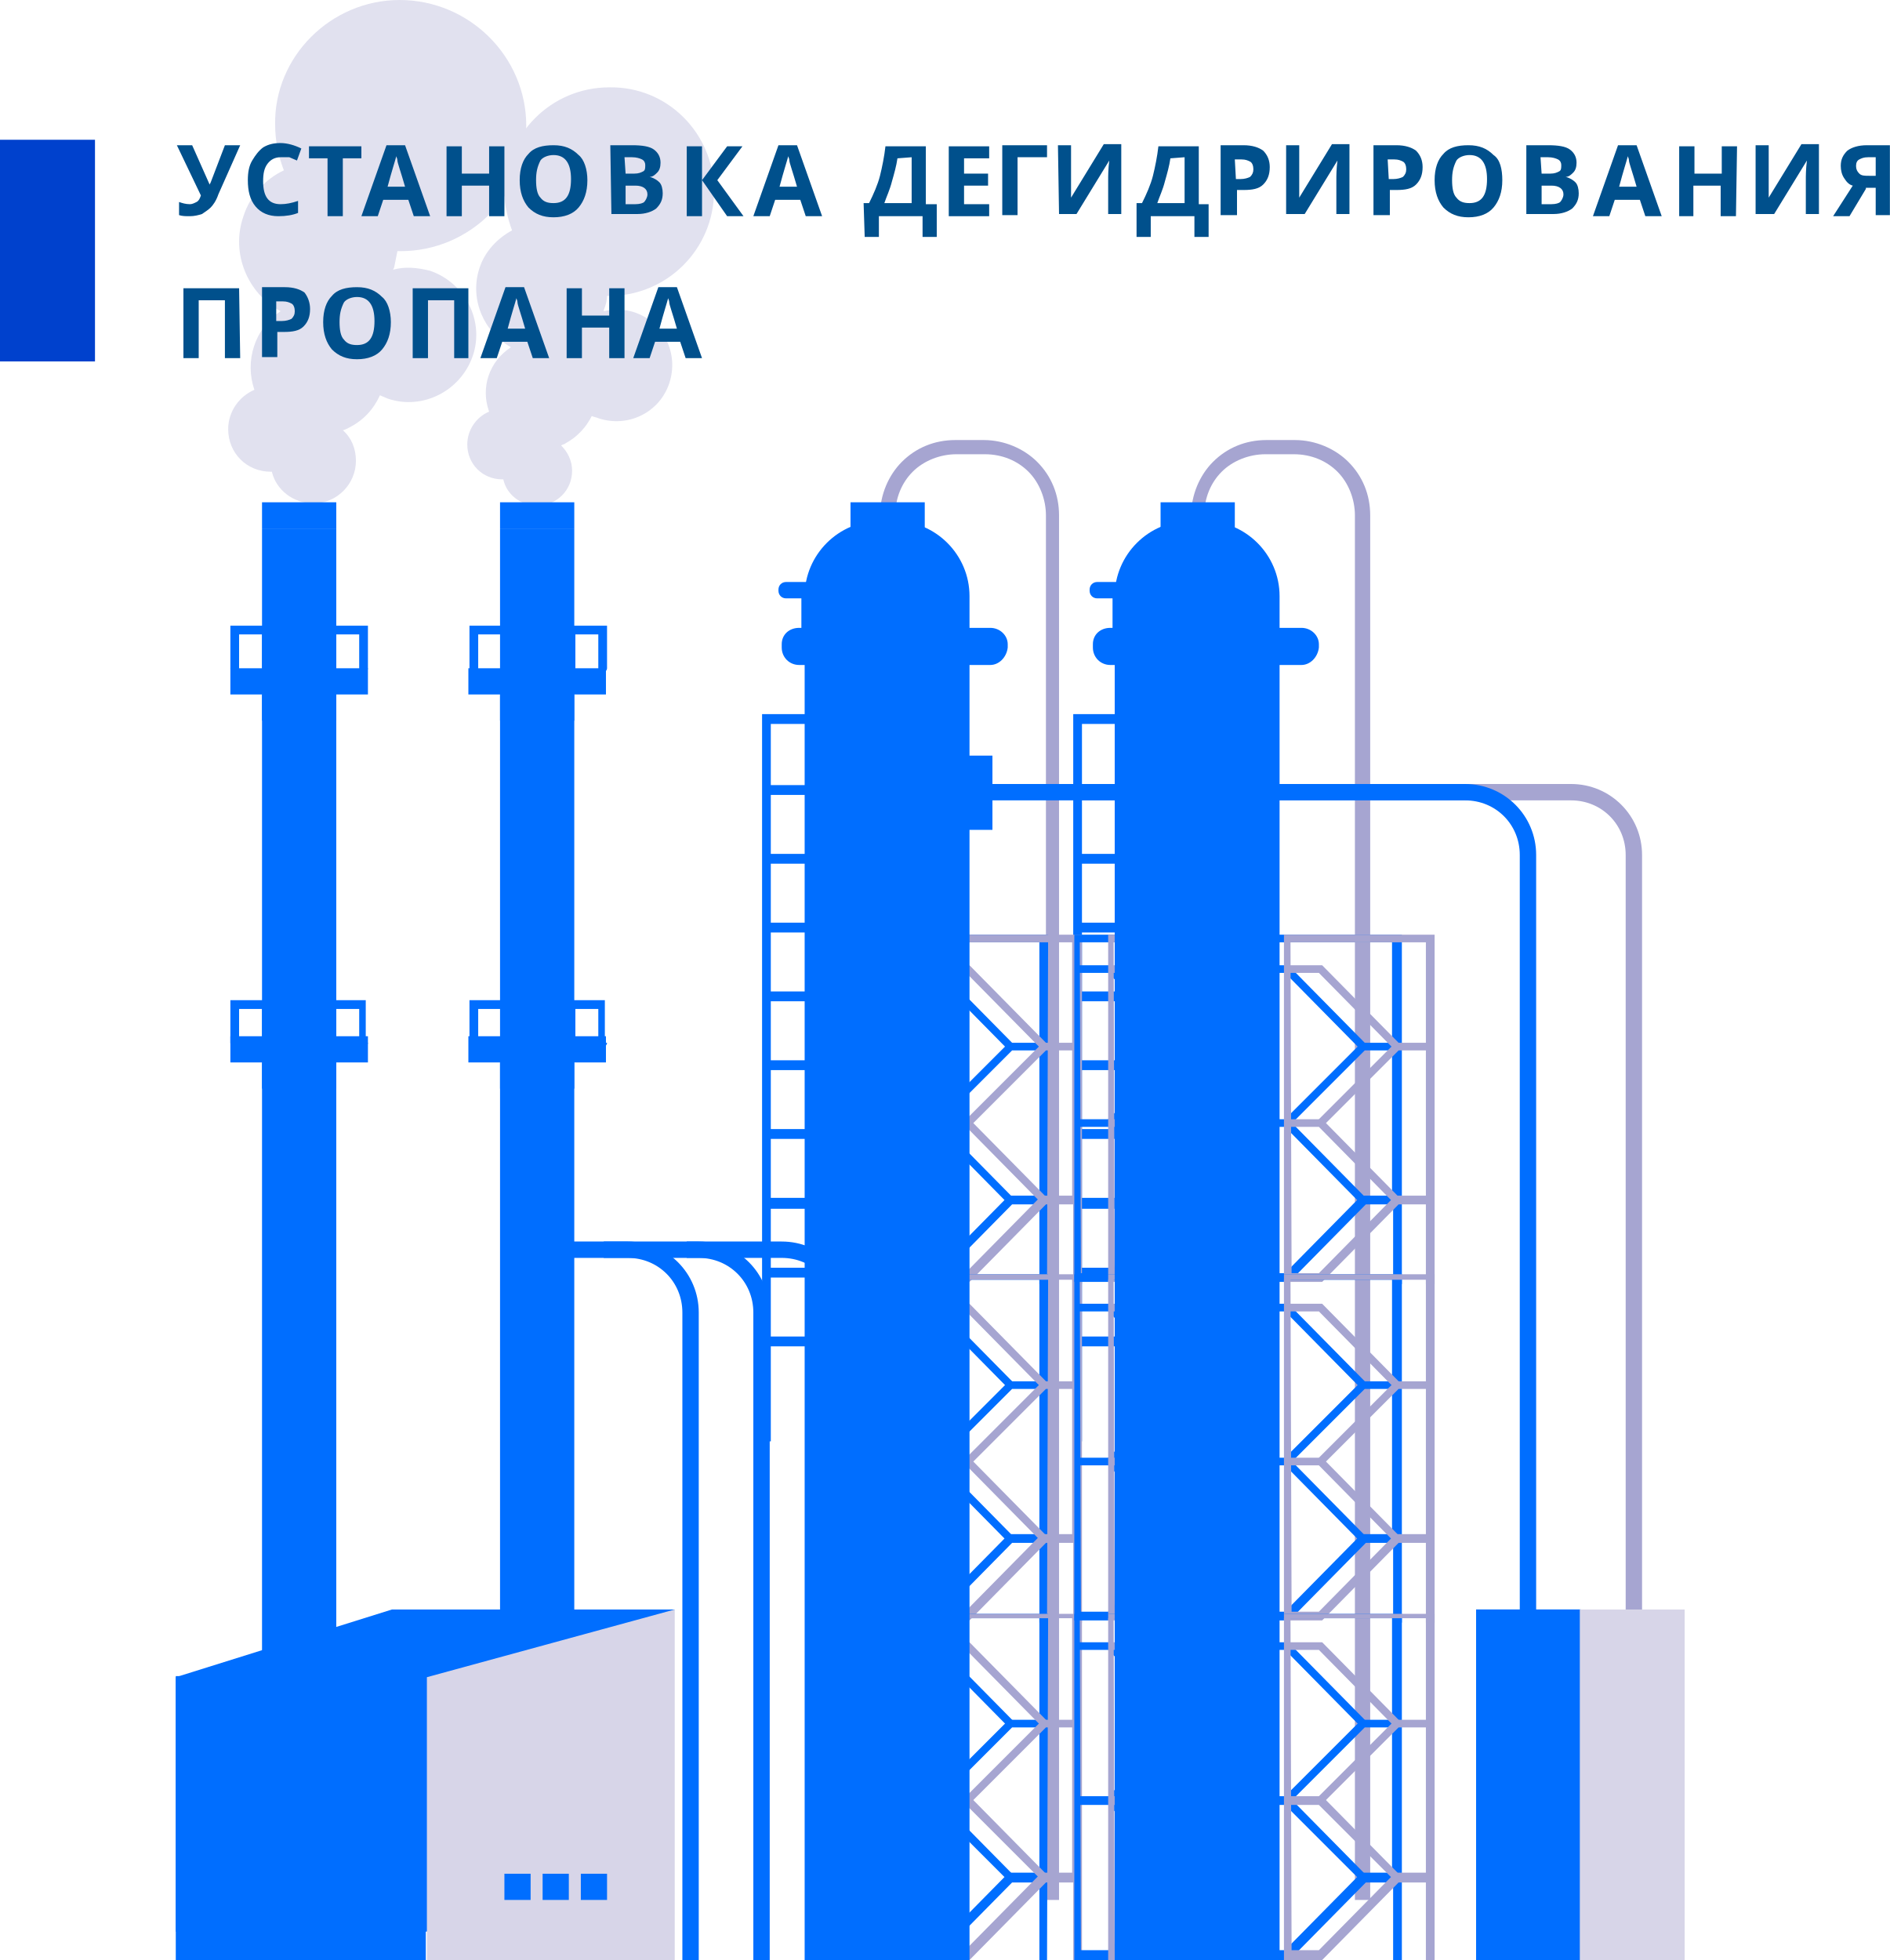
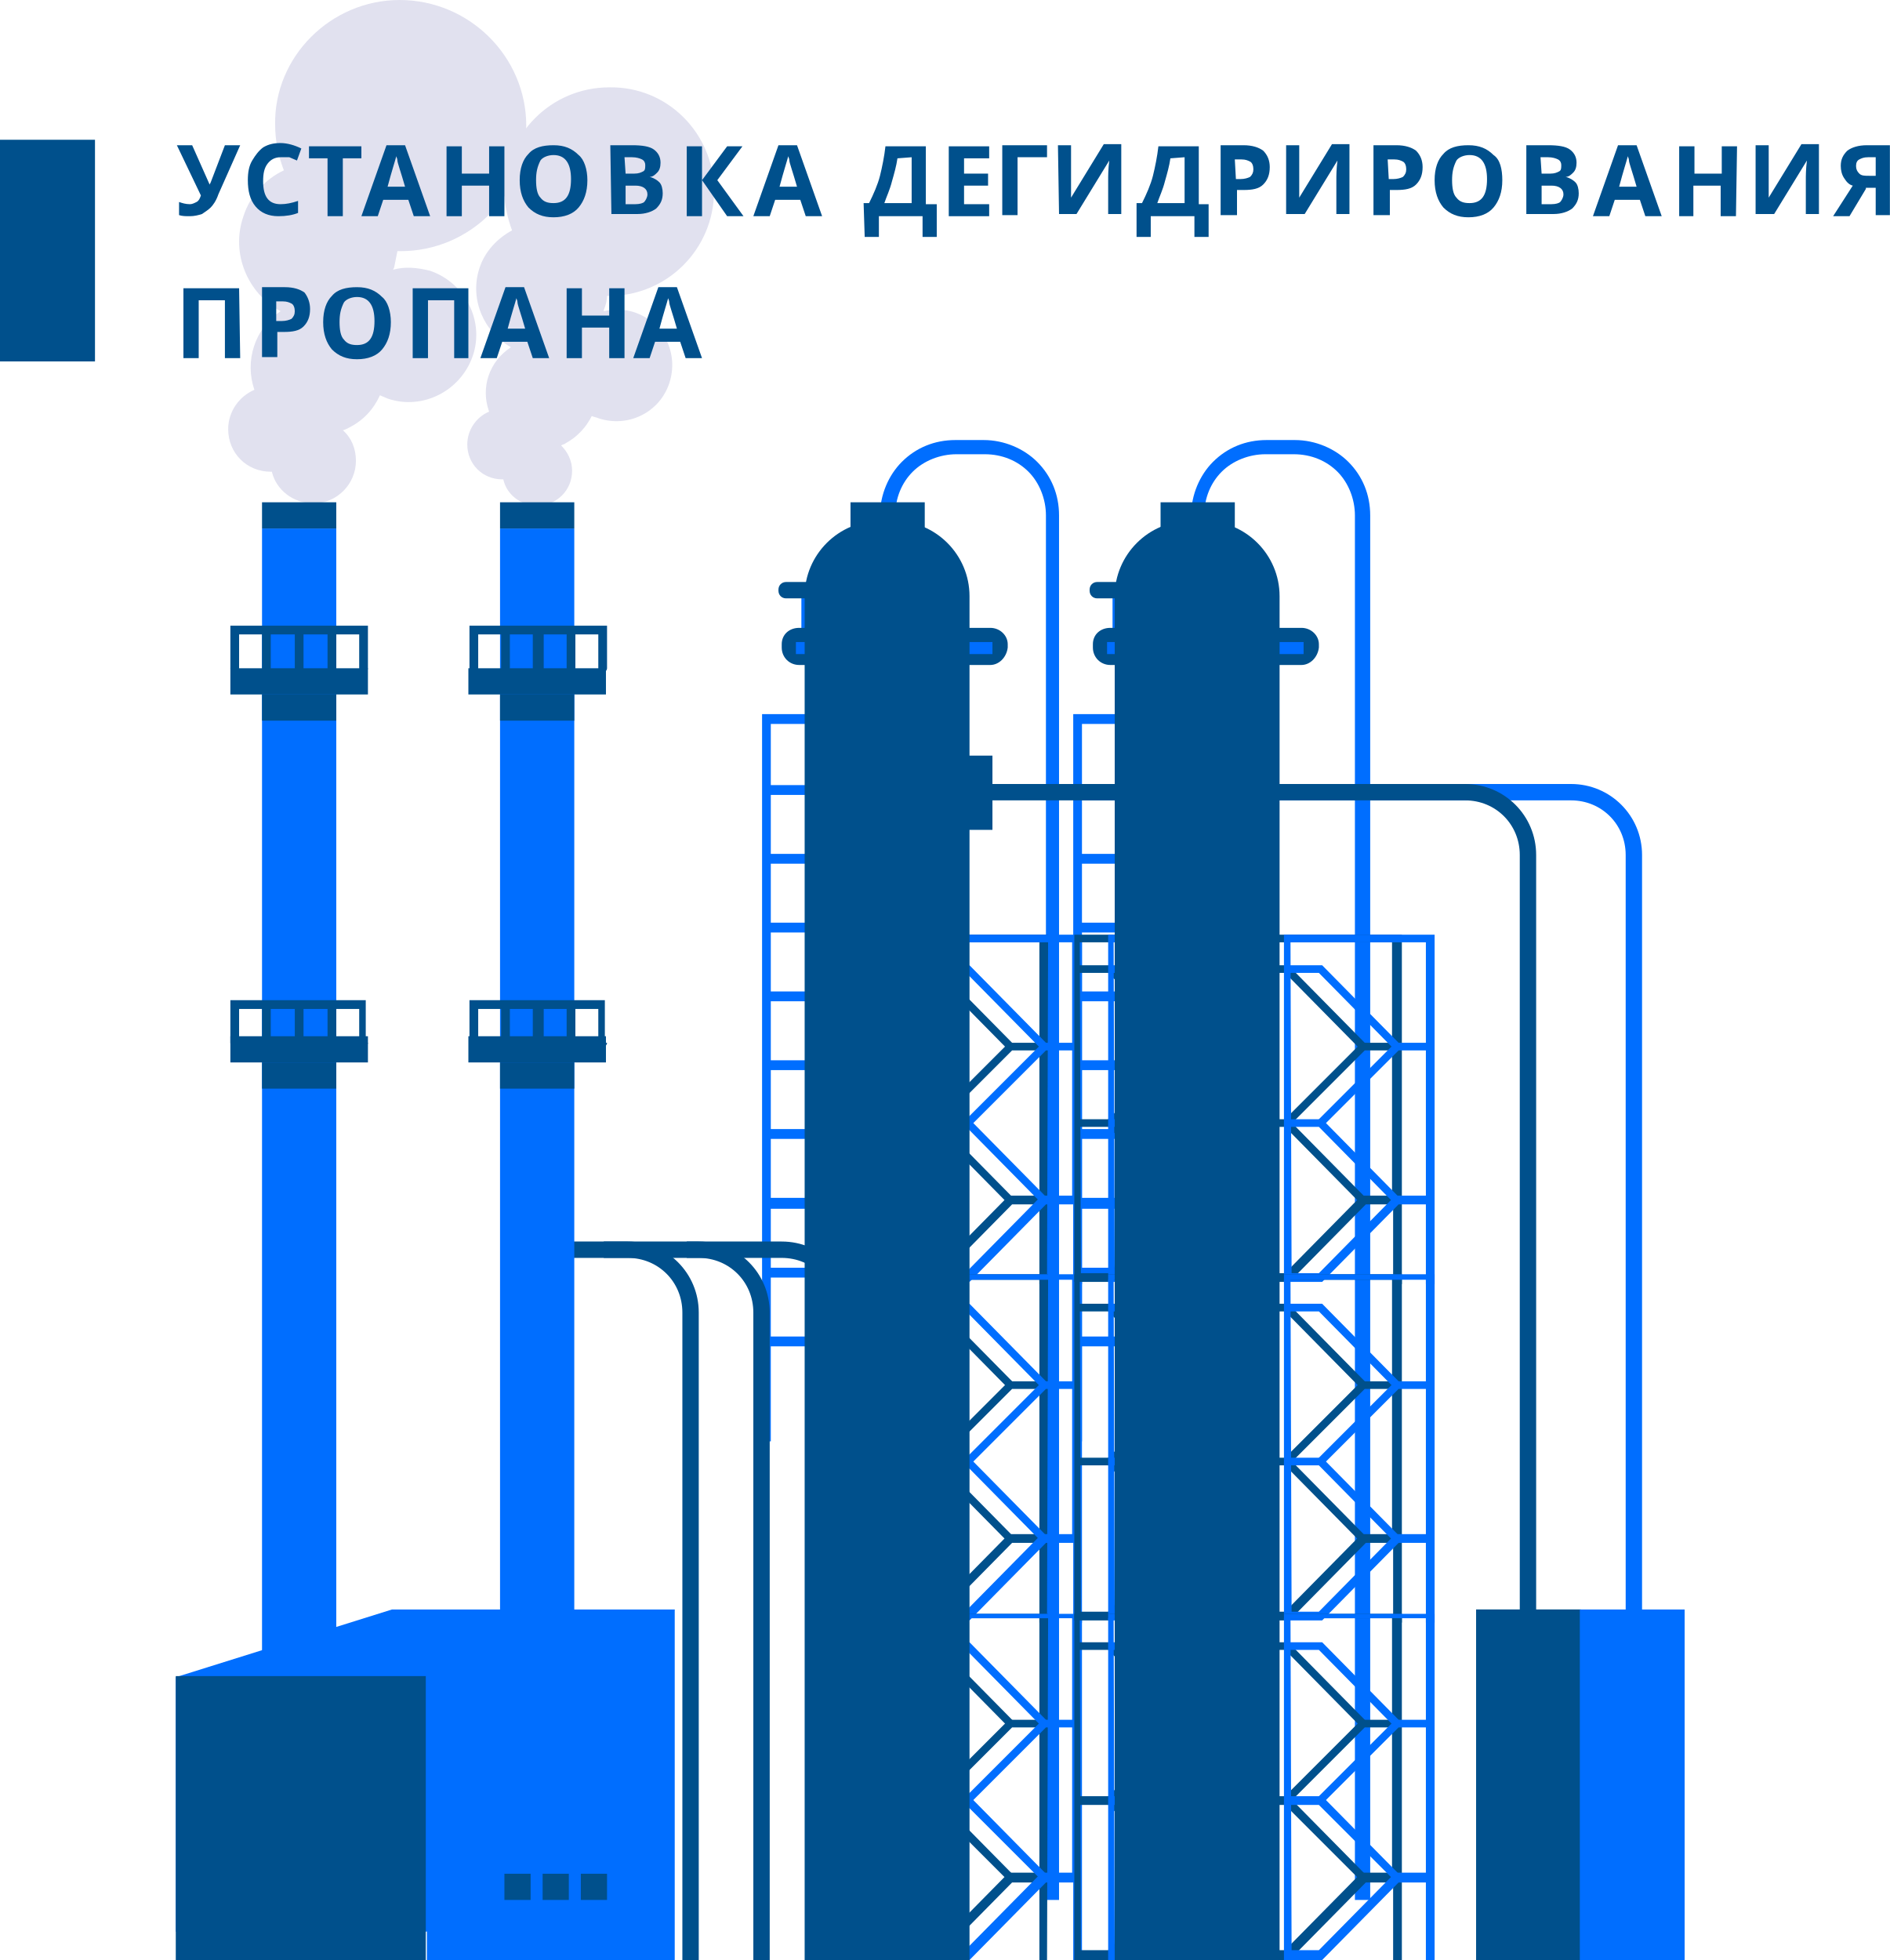
<svg xmlns="http://www.w3.org/2000/svg" version="1.1" id="Layer_1" x="0px" y="0px" viewBox="0 0 173.1 179.5" style="enable-background:new 0 0 173.1 179.5;" xml:space="preserve">
  <style type="text/css">
	.st0{fill-rule:evenodd;clip-rule:evenodd;fill:#E1E1EF;}
- 	.st1{fill:#A6A5D1;}
- 	.st2{fill-rule:evenodd;clip-rule:evenodd;fill:#006EFF;}
+ 	.st1{fill:#006EFF;}
+ 	.st2{fill-rule:evenodd;clip-rule:evenodd;fill:#00508C;}
	.st3{fill-rule:evenodd;clip-rule:evenodd;fill:#006EFF;}
- 	.st4{fill:#006EFF;}
- 	.st5{fill-rule:evenodd;clip-rule:evenodd;fill:#006EFF;}
- 	.st6{fill:#006EFF;}
- 	.st7{fill-rule:evenodd;clip-rule:evenodd;fill:#D7D5E8;}
- 	.st8{fill-rule:evenodd;clip-rule:evenodd;fill:#0041CD;}
+ 	.st4{fill:#00508C;}
+ 	.st5{fill-rule:evenodd;clip-rule:evenodd;fill:#00508C;}
+ 	.st6{fill:#00508C;}
+ 	.st7{fill-rule:evenodd;clip-rule:evenodd;fill:#006EFF;}
+ 	.st8{fill-rule:evenodd;clip-rule:evenodd;fill:#00508C;}
	.st9{fill:#00508C;}
</style>
  <g>
    <path class="st0" d="M65.4,17.5c0,5.3-4.3,9.6-9.6,9.6c-0.1,0-0.1,0-0.2,0c0,0.4-0.1,0.8-0.3,1.3v0.1c0.9-0.2,1.9-0.2,2.8,0.1   c2.7,0.9,4.1,3.8,3.2,6.5c-0.9,2.7-3.8,4.1-6.5,3.2c-0.2-0.1-0.4-0.1-0.6-0.2c-0.5,1-1.3,1.9-2.4,2.5c-0.1,0.1-0.3,0.1-0.4,0.2   c0.6,0.6,1,1.4,1,2.3c0,1.8-1.4,3.2-3.2,3.2c-1.5,0-2.8-1-3.1-2.4H46c-1.8,0-3.2-1.4-3.2-3.2c0-1.3,0.8-2.5,2-3   c-0.8-2.2,0-4.6,2-5.9c-2.5-1.4-3.8-4.4-2.9-7.2c0.5-1.6,1.7-2.8,3-3.5c-0.4-1.1-0.7-2.3-0.7-3.5c0-5.3,4.3-9.6,9.6-9.6   C61.1,7.9,65.4,12.2,65.4,17.5" />
  </g>
  <g>
    <path class="st0" d="M48.2,11.5C48.2,17.9,43,23,36.7,23c-0.1,0-0.2,0-0.3,0c-0.1,0.5-0.2,1-0.3,1.5L36,24.7   c1.1-0.3,2.2-0.2,3.4,0.1c3.2,1.1,5,4.6,3.9,7.8s-4.6,5-7.8,3.9c-0.2-0.1-0.5-0.2-0.7-0.3c-0.6,1.3-1.5,2.3-2.9,3   c-0.2,0.1-0.4,0.2-0.5,0.2c0.8,0.7,1.2,1.7,1.2,2.8c0,2.1-1.7,3.9-3.9,3.9c-1.8,0-3.4-1.2-3.8-2.9h-0.1c-2.2,0-3.9-1.7-3.9-3.9   c0-1.6,1-3,2.4-3.6c-0.9-2.6,0-5.6,2.4-7.2c-3-1.6-4.6-5.3-3.4-8.7c0.6-1.9,2-3.4,3.7-4.2c-0.5-1.3-0.8-2.7-0.8-4.2   C25.1,5.2,30.3,0,36.6,0C43,0,48.2,5.2,48.2,11.5" />
  </g>
  <g>
    <path class="st1" d="M109.1,63V47.2c0-1.9,0.8-3.7,2-4.9l0,0l0,0c1.3-1.3,3-2,4.9-2h2.6c1.9,0,3.7,0.8,4.9,2l0,0c1.3,1.3,2,3,2,4.9   V174h-1.4V47.2c0-1.5-0.6-3-1.6-4l0,0c-1-1-2.4-1.6-4-1.6h-2.6c-1.5,0-3,0.6-4,1.6l0,0c-1,1-1.6,2.4-1.6,4V63H109.1z" />
  </g>
  <g>
    <path class="st1" d="M80.6,63V47.2c0-1.9,0.8-3.7,2-4.9l0,0l0,0c1.3-1.3,3-2,4.9-2h2.6c1.9,0,3.7,0.8,4.9,2l0,0c1.3,1.3,2,3,2,4.9   V174h-1.2V47.2c0-1.5-0.6-3-1.6-4l0,0c-1-1-2.4-1.6-4-1.6h-2.6c-1.5,0-3,0.6-4,1.6l0,0c-1,1-1.6,2.4-1.6,4V63H80.6z" />
  </g>
  <g>
    <rect x="77.9" y="46" class="st2" width="6.8" height="2.4" />
  </g>
  <g>
    <rect x="106.3" y="46" class="st2" width="6.8" height="2.4" />
  </g>
  <g>
    <path class="st3" d="M76.6,132v-8.7h-6v8.7h-0.8v-8.7v-0.9V117v-0.9v-5.4v-0.9v-5.4v-0.9V98v-0.9v-5.4v-0.9v-5.4v-0.9v-5.4v-0.9   v-5.4v-0.9v-5.6v-0.9h0.8h6h0.8v0.9v5.6v0.9v5.4v0.9v5.4v0.9v5.4v0.9v5.4V98v5.4v0.9v5.4v0.9v5.4v0.9v5.4v0.9v8.7L76.6,132   L76.6,132z M76.6,66.3h-6v5.6h6V66.3z M76.6,72.8h-6v5.4h6V72.8z M76.6,79.1h-6v5.4h6V79.1z M76.6,85.4h-6v5.4h6V85.4z M76.6,91.7   h-6v5.4h6V91.7z M76.6,98h-6v5.4h6V98z M76.6,104.3h-6v5.4h6V104.3z M76.6,110.7h-6v5.4h6V110.7z M76.6,117h-6v5.4h6V117z" />
  </g>
  <g>
    <path class="st3" d="M83.2,58.5h-8.8c-0.5,0-1-0.4-1-1v-3.4h9.8V58.5z" />
  </g>
  <g>
    <path class="st2" d="M84.7,54.8H72c-0.4,0-0.7-0.3-0.7-0.7V54c0-0.4,0.3-0.7,0.7-0.7h12.7c0.4,0,0.7,0.3,0.7,0.7v0.1   C85.3,54.5,85,54.8,84.7,54.8" />
  </g>
  <g>
    <path class="st2" d="M90.7,60.9H73.2c-0.9,0-1.6-0.7-1.6-1.6V59c0-0.9,0.7-1.5,1.6-1.5h17.5c0.9,0,1.6,0.7,1.6,1.5v0.3   C92.2,60.2,91.5,60.9,90.7,60.9" />
  </g>
  <g>
    <rect x="72.9" y="58.8" class="st3" width="18" height="1.1" />
  </g>
  <g>
    <path class="st3" d="M86.1,57.5h-1.5v-5.8c0-0.4,0.3-0.7,0.7-0.7h0.1c0.4,0,0.7,0.3,0.7,0.7C86.1,51.7,86.1,57.5,86.1,57.5z" />
  </g>
  <g>
    <path class="st3" d="M105.1,132v-8.7h-6v8.7h-0.8v-8.7v-0.9V117v-0.9v-5.4v-0.9v-5.4v-0.9V98v-0.9v-5.4v-0.9v-5.4v-0.9v-5.4v-0.9   v-5.4v-0.9v-5.6v-0.9h0.8h6h0.8v0.9v5.6v0.9v5.4v0.9v5.4v0.9v5.4v0.9v5.4V98v5.4v0.9v5.4v0.9v5.4v0.9v5.4v0.9v8.7L105.1,132   L105.1,132z M105.1,66.3h-6v5.6h6V66.3z M105.1,72.8h-6v5.4h6V72.8z M105.1,79.1h-6v5.4h6V79.1z M105.1,85.4h-6v5.4h6V85.4z    M105.1,91.7h-6v5.4h6V91.7z M105.1,98h-6v5.4h6V98z M105.1,104.3h-6v5.4h6V104.3z M105.1,110.7h-6v5.4h6V110.7z M105.1,117h-6v5.4   h6V117z" />
  </g>
  <g>
    <path class="st3" d="M111.7,58.5h-8.8c-0.5,0-1-0.4-1-1v-3.4h9.8V58.5z" />
  </g>
  <g>
    <path class="st2" d="M113.2,54.8h-12.7c-0.4,0-0.7-0.3-0.7-0.7V54c0-0.4,0.3-0.7,0.7-0.7h12.7c0.4,0,0.7,0.3,0.7,0.7v0.1   C113.8,54.5,113.5,54.8,113.2,54.8" />
  </g>
  <g>
    <path class="st2" d="M119.2,60.9h-17.5c-0.9,0-1.6-0.7-1.6-1.6V59c0-0.9,0.7-1.5,1.6-1.5h17.5c0.9,0,1.6,0.7,1.6,1.5v0.3   C120.7,60.2,120,60.9,119.2,60.9" />
  </g>
  <g>
    <rect x="101.4" y="58.8" class="st3" width="18" height="1.1" />
  </g>
  <g>
    <path class="st3" d="M114.6,57.5h-1.5v-5.8c0-0.4,0.3-0.7,0.7-0.7h0.1c0.4,0,0.7,0.3,0.7,0.7C114.6,51.7,114.6,57.5,114.6,57.5z" />
  </g>
  <g>
    <path class="st4" d="M64,179.7h-1.5v-59.5c0-2.8-2.2-5-5-5h-8.7v-1.5h8.7c3.6,0,6.5,2.9,6.5,6.5V179.7z" />
  </g>
  <g>
    <path class="st1" d="M150.4,159.6h-1.5V78.3c0-2.8-2.2-5-5-5H99.1v-1.5h44.8c3.6,0,6.5,2.9,6.5,6.5V159.6z" />
  </g>
  <g>
    <path class="st4" d="M140.7,159.6h-1.5V78.3c0-2.8-2.2-5-5-5H89.4v-1.5h44.8c3.6,0,6.5,2.9,6.5,6.5V159.6z" />
  </g>
  <g>
    <path class="st4" d="M70.5,179.7H69v-59.5c0-2.8-2.2-5-5-5h-8.7v-1.5H64c3.6,0,6.5,2.9,6.5,6.5V179.7z" />
  </g>
  <g>
    <path class="st4" d="M78.1,179.7h-1.5v-59.5c0-2.8-2.2-5-5-5h-8.7v-1.5h8.7c3.6,0,6.5,2.9,6.5,6.5V179.7z" />
  </g>
  <g>
    <polygon class="st4" points="92.3,110.2 85.4,103.2 82.5,103.2 82.5,102.5 85.7,102.5 92.8,109.7  " />
  </g>
  <g>
    <polygon class="st4" points="85.8,103.1 85.3,102.6 92.4,95.5 95.6,95.5 95.6,96.2 92.7,96.2  " />
  </g>
  <g>
    <polygon class="st4" points="92.3,96.1 85.4,89.1 82.5,89.1 82.5,88.4 85.7,88.4 92.8,95.6  " />
  </g>
  <g>
    <path class="st4" d="M95.9,117.6h-0.7v-7.3h-2.5l-7,7.1h-3.5V85.6H96L95.9,117.6L95.9,117.6z M82.9,116.6h2.5l7-7.1h2.8V86.3H82.9   V116.6z" />
  </g>
  <g>
    <polygon class="st1" points="95.4,110.2 88.5,103.2 85.6,103.2 85.6,102.5 88.8,102.5 95.9,109.7  " />
  </g>
  <g>
    <polygon class="st1" points="88.9,103.1 88.4,102.6 95.5,95.5 98.7,95.5 98.7,96.2 95.8,96.2  " />
  </g>
  <g>
    <polygon class="st1" points="95.4,96.1 88.5,89.1 85.6,89.1 85.6,88.4 88.8,88.4 95.9,95.6  " />
  </g>
  <g>
    <path class="st1" d="M99,117.6h-0.7v-7.3h-2.5l-7,7.1h-3.5V85.6h13.8v32H99z M85.9,116.6h2.5l7-7.1h2.8V86.3H85.9V116.6z" />
  </g>
  <g>
    <polygon class="st4" points="92.3,141.2 85.4,134.2 82.5,134.2 82.5,133.5 85.7,133.5 92.8,140.7  " />
  </g>
  <g>
    <polygon class="st4" points="85.8,134.1 85.3,133.6 92.4,126.5 95.6,126.5 95.6,127.2 92.7,127.2  " />
  </g>
  <g>
    <polygon class="st4" points="92.3,127.1 85.4,120.1 82.5,120.1 82.5,119.4 85.7,119.4 92.8,126.6  " />
  </g>
  <g>
    <path class="st4" d="M95.9,148.6h-0.7v-7.3h-2.5l-7,7.1h-3.5v-31.7H96L95.9,148.6L95.9,148.6z M82.9,147.6h2.5l7-7.1h2.8v-23.3   H82.9V147.6z" />
  </g>
  <g>
    <polygon class="st1" points="95.4,141.2 88.5,134.2 85.6,134.2 85.6,133.5 88.8,133.5 95.9,140.7  " />
  </g>
  <g>
    <polygon class="st1" points="88.9,134.1 88.4,133.6 95.5,126.5 98.7,126.5 98.7,127.2 95.8,127.2  " />
  </g>
  <g>
    <polygon class="st1" points="95.4,127.1 88.5,120.1 85.6,120.1 85.6,119.4 88.8,119.4 95.9,126.6  " />
  </g>
  <g>
    <path class="st1" d="M99,148.6h-0.7v-7.3h-2.5l-7,7.1h-3.5v-31.7h13.8v31.9H99z M85.9,147.6h2.5l7-7.1h2.8v-23.3H85.9V147.6z" />
  </g>
  <g>
    <polygon class="st4" points="92.3,172.2 85.4,165.3 82.5,165.3 82.5,164.5 85.7,164.5 92.8,171.7  " />
  </g>
  <g>
    <polygon class="st4" points="85.8,165.1 85.3,164.6 92.4,157.5 95.6,157.5 95.6,158.2 92.7,158.2  " />
  </g>
  <g>
    <polygon class="st4" points="92.3,158.1 85.4,151.1 82.5,151.1 82.5,150.4 85.7,150.4 92.8,157.6  " />
  </g>
  <g>
    <path class="st4" d="M95.9,179.7h-0.7v-7.3h-2.5l-7,7.1h-3.5v-31.7H96L95.9,179.7L95.9,179.7z M82.9,178.6h2.5l7-7.1h2.8v-23.3   H82.9V178.6z" />
  </g>
  <g>
    <polygon class="st1" points="95.4,172.2 88.5,165.3 85.6,165.3 85.6,164.5 88.8,164.5 95.9,171.7  " />
  </g>
  <g>
    <polygon class="st1" points="88.9,165.1 88.4,164.6 95.5,157.5 98.7,157.5 98.7,158.2 95.8,158.2  " />
  </g>
  <g>
    <polygon class="st1" points="95.4,158.1 88.5,151.1 85.6,151.1 85.6,150.4 88.8,150.4 95.9,157.6  " />
  </g>
  <g>
    <path class="st1" d="M99,179.7h-0.7v-7.3h-2.5l-7,7.1h-3.5v-31.7h13.8v31.9H99z M85.9,178.6h2.5l7-7.1h2.8v-23.3H85.9V178.6z" />
  </g>
  <g>
    <polygon class="st4" points="108.5,110.2 101.5,103.2 98.7,103.2 98.7,102.5 101.8,102.5 109,109.7  " />
  </g>
  <g>
    <polygon class="st4" points="101.9,103.1 101.4,102.6 108.6,95.5 111.7,95.5 111.7,96.2 108.9,96.2  " />
  </g>
  <g>
    <polygon class="st4" points="108.5,96.1 101.5,89.1 98.7,89.1 98.7,88.4 101.8,88.4 109,95.6  " />
  </g>
  <g>
    <path class="st4" d="M112.1,117.6h-0.7v-7.3h-2.5l-7,7.1h-3.5V85.6h13.8v32H112.1z M99,116.6h2.5l7-7.1h2.8V86.3H98.9L99,116.6   L99,116.6z" />
  </g>
  <g>
    <polygon class="st1" points="111.6,110.2 104.6,103.2 101.8,103.2 101.8,102.5 104.9,102.5 112.1,109.7  " />
  </g>
  <g>
    <polygon class="st1" points="105,103.1 104.5,102.6 111.7,95.5 114.8,95.5 114.8,96.2 112,96.2  " />
  </g>
  <g>
    <polygon class="st1" points="111.6,96.1 104.6,89.1 101.8,89.1 101.8,88.4 104.9,88.4 112.1,95.6  " />
  </g>
  <g>
    <path class="st1" d="M115.2,117.6h-0.7v-7.3H112l-7,7.1h-3.5V85.6h13.8v32H115.2z M102.1,116.6h2.5l7-7.1h2.8V86.3H102L102.1,116.6   L102.1,116.6z" />
  </g>
  <g>
    <polygon class="st4" points="108.5,141.2 101.5,134.2 98.7,134.2 98.7,133.5 101.8,133.5 109,140.7  " />
  </g>
  <g>
    <polygon class="st4" points="101.9,134.1 101.4,133.6 108.6,126.5 111.7,126.5 111.7,127.2 108.9,127.2  " />
  </g>
  <g>
    <polygon class="st4" points="108.5,127.1 101.5,120.1 98.7,120.1 98.7,119.4 101.8,119.4 109,126.6  " />
  </g>
  <g>
    <path class="st4" d="M112.1,148.6h-0.7v-7.3h-2.5l-7,7.1h-3.5v-31.7h13.8v31.9H112.1z M99,147.6h2.5l7-7.1h2.8v-23.3H98.9L99,147.6   L99,147.6z" />
  </g>
  <g>
    <polygon class="st1" points="111.6,141.2 104.6,134.2 101.8,134.2 101.8,133.5 104.9,133.5 112.1,140.7  " />
  </g>
  <g>
    <polygon class="st1" points="105,134.1 104.5,133.6 111.7,126.5 114.8,126.5 114.8,127.2 112,127.2  " />
  </g>
  <g>
    <polygon class="st1" points="111.6,127.1 104.6,120.1 101.8,120.1 101.8,119.4 104.9,119.4 112.1,126.6  " />
  </g>
  <g>
    <path class="st1" d="M115.2,148.6h-0.7v-7.3H112l-7,7.1h-3.5v-31.7h13.8v31.9H115.2z M102.1,147.6h2.5l7-7.1h2.8v-23.3H102   L102.1,147.6L102.1,147.6z" />
  </g>
  <g>
    <polygon class="st4" points="108.5,172.2 101.5,165.3 98.7,165.3 98.7,164.5 101.8,164.5 109,171.7  " />
  </g>
  <g>
    <polygon class="st4" points="101.9,165.1 101.4,164.6 108.6,157.5 111.7,157.5 111.7,158.2 108.9,158.2  " />
  </g>
  <g>
    <polygon class="st4" points="108.5,158.1 101.5,151.1 98.7,151.1 98.7,150.4 101.8,150.4 109,157.6  " />
  </g>
  <g>
    <path class="st4" d="M112.1,179.7h-0.7v-7.3h-2.5l-7,7.1h-3.5v-31.7h13.8v31.9H112.1z M99,178.6h2.5l7-7.1h2.8v-23.3H98.9L99,178.6   L99,178.6z" />
  </g>
  <g>
    <polygon class="st1" points="111.6,172.2 104.6,165.3 101.8,165.3 101.8,164.5 104.9,164.5 112.1,171.7  " />
  </g>
  <g>
    <polygon class="st1" points="105,165.1 104.5,164.6 111.7,157.5 114.8,157.5 114.8,158.2 112,158.2  " />
  </g>
  <g>
    <polygon class="st1" points="111.6,158.1 104.6,151.1 101.8,151.1 101.8,150.4 104.9,150.4 112.1,157.6  " />
  </g>
  <g>
    <path class="st1" d="M115.2,179.7h-0.7v-7.3H112l-7,7.1h-3.5v-31.7h13.8v31.9H115.2z M102.1,178.6h2.5l7-7.1h2.8v-23.3H102   L102.1,178.6L102.1,178.6z" />
  </g>
  <g>
    <polygon class="st4" points="124.6,110.2 117.7,103.2 114.8,103.2 114.8,102.5 118,102.5 125.1,109.7  " />
  </g>
  <g>
    <polygon class="st4" points="118.1,103.1 117.6,102.6 124.7,95.5 127.9,95.5 127.9,96.2 125,96.2  " />
  </g>
  <g>
    <polygon class="st4" points="124.6,96.1 117.7,89.1 114.8,89.1 114.8,88.4 118,88.4 125.1,95.6  " />
  </g>
  <g>
    <path class="st4" d="M128.3,117.6h-0.7v-7.3h-2.5l-7,7.1h-3.5V85.6h13.8v32H128.3z M115.2,116.6h2.5l7-7.1h2.8V86.3h-12.4   L115.2,116.6C115.1,116.6,115.2,116.6,115.2,116.6z" />
  </g>
  <g>
    <polygon class="st1" points="127.7,110.2 120.8,103.2 117.9,103.2 117.9,102.5 121.1,102.5 128.2,109.7  " />
  </g>
  <g>
    <polygon class="st1" points="121.2,103.1 120.7,102.6 127.8,95.5 131,95.5 131,96.2 128.1,96.2  " />
  </g>
  <g>
    <polygon class="st1" points="127.7,96.1 120.8,89.1 117.9,89.1 117.9,88.4 121.1,88.4 128.2,95.6  " />
  </g>
  <g>
    <path class="st1" d="M131.3,117.6h-0.7v-7.3h-2.5l-7,7.1h-3.5V85.6h13.8v32H131.3z M118.3,116.6h2.5l7-7.1h2.8V86.3h-12.4   L118.3,116.6L118.3,116.6z" />
  </g>
  <g>
    <polygon class="st4" points="124.6,141.2 117.7,134.2 114.8,134.2 114.8,133.5 118,133.5 125.1,140.7  " />
  </g>
  <g>
    <polygon class="st4" points="118.1,134.1 117.6,133.6 124.7,126.5 127.9,126.5 127.9,127.2 125,127.2  " />
  </g>
  <g>
    <polygon class="st4" points="124.6,127.1 117.7,120.1 114.8,120.1 114.8,119.4 118,119.4 125.1,126.6  " />
  </g>
  <g>
    <path class="st4" d="M128.3,148.6h-0.7v-7.3h-2.5l-7,7.1h-3.5v-31.7h13.8v31.9H128.3z M115.2,147.6h2.5l7-7.1h2.8v-23.3h-12.4   L115.2,147.6L115.2,147.6L115.2,147.6z" />
  </g>
  <g>
    <polygon class="st1" points="127.7,141.2 120.8,134.2 117.9,134.2 117.9,133.5 121.1,133.5 128.2,140.7  " />
  </g>
  <g>
    <polygon class="st1" points="121.2,134.1 120.7,133.6 127.8,126.5 131,126.5 131,127.2 128.1,127.2  " />
  </g>
  <g>
    <polygon class="st1" points="127.7,127.1 120.8,120.1 117.9,120.1 117.9,119.4 121.1,119.4 128.2,126.6  " />
  </g>
  <g>
    <path class="st1" d="M131.3,148.6h-0.7v-7.3h-2.5l-7,7.1h-3.5v-31.7h13.8v31.9H131.3z M118.3,147.6h2.5l7-7.1h2.8v-23.3h-12.4   L118.3,147.6L118.3,147.6z" />
  </g>
  <g>
    <polygon class="st4" points="124.6,172.2 117.7,165.3 114.8,165.3 114.8,164.5 118,164.5 125.1,171.7  " />
  </g>
  <g>
    <polygon class="st4" points="118.1,165.1 117.6,164.6 124.7,157.5 127.9,157.5 127.9,158.2 125,158.2  " />
  </g>
  <g>
    <polygon class="st4" points="124.6,158.1 117.7,151.1 114.8,151.1 114.8,150.4 118,150.4 125.1,157.6  " />
  </g>
  <g>
    <path class="st4" d="M128.3,179.7h-0.7v-7.3h-2.5l-7,7.1h-3.5v-31.7h13.8v31.9H128.3z M115.2,178.6h2.5l7-7.1h2.8v-23.3h-12.4   L115.2,178.6L115.2,178.6L115.2,178.6z" />
  </g>
  <g>
    <polygon class="st1" points="127.7,172.2 120.8,165.3 117.9,165.3 117.9,164.5 121.1,164.5 128.2,171.7  " />
  </g>
  <g>
    <polygon class="st1" points="121.2,165.1 120.7,164.6 127.8,157.5 131,157.5 131,158.2 128.1,158.2  " />
  </g>
  <g>
    <polygon class="st1" points="127.7,158.1 120.8,151.1 117.9,151.1 117.9,150.4 121.1,150.4 128.2,157.6  " />
  </g>
  <g>
    <path class="st1" d="M131.3,179.7h-0.7v-7.3h-2.5l-7,7.1h-3.5v-31.7h13.8v31.9H131.3z M118.3,178.6h2.5l7-7.1h2.8v-23.3h-12.4   L118.3,178.6L118.3,178.6z" />
  </g>
  <g>
    <rect x="24" y="48.4" class="st3" width="6.8" height="118.2" />
  </g>
  <g>
    <rect x="24" y="97.3" class="st5" width="6.8" height="2.4" />
  </g>
  <g>
    <rect x="24" y="63.6" class="st5" width="6.8" height="2.4" />
  </g>
  <g>
    <rect x="24" y="46" class="st5" width="6.8" height="2.4" />
  </g>
  <g>
    <rect x="21.1" y="61.2" class="st2" width="12.6" height="2.4" />
  </g>
  <g>
    <rect x="45.8" y="48.4" class="st3" width="6.8" height="118.2" />
  </g>
  <g>
    <rect x="45.8" y="97.3" class="st5" width="6.8" height="2.4" />
  </g>
  <g>
    <rect x="45.8" y="63.6" class="st5" width="6.8" height="2.4" />
  </g>
  <g>
    <rect x="45.8" y="46" class="st5" width="6.8" height="2.4" />
  </g>
  <g>
    <path class="st6" d="M55.6,95.5c0,0.2-0.2,0.4-0.4,0.4s-0.4-0.2-0.4-0.4v-3.1h-2.1v3.1c0,0.2-0.2,0.4-0.4,0.4s-0.4-0.2-0.4-0.4   v-3.1h-2.1v3.1c0,0.2-0.2,0.4-0.4,0.4s-0.6-0.2-0.6-0.4v-3.1h-2.1v3.1c0,0.2-0.2,0.4-0.4,0.4s-0.4-0.2-0.4-0.4v-3.1h-2.1v3.1   c0,0.2-0.2,0.4-0.4,0.4S43,95.7,43,95.5V92v-0.4h0.4h2.9l0,0l0,0h2.9l0,0l0,0h2.9l0,0l0,0H55h0.4V92v3.5H55.6z" />
  </g>
  <g>
    <path class="st6" d="M33.7,95.5c0,0.2-0.2,0.4-0.4,0.4s-0.4-0.2-0.4-0.4v-3.1h-2.1v3.1c0,0.2-0.2,0.4-0.4,0.4S30,95.7,30,95.5v-3.1   h-2.2v3.1c0,0.2-0.2,0.4-0.4,0.4S27,95.7,27,95.5v-3.1h-2.2v3.1c0,0.2-0.2,0.4-0.4,0.4c-0.2,0-0.4-0.2-0.4-0.4v-3.1h-2.1v3.1   c0,0.2-0.2,0.4-0.4,0.4s-0.4-0.2-0.4-0.4V92v-0.4h0.4h2.9l0,0l0,0h2.9l0,0l0,0h2.9l0,0l0,0h2.9h0.4V92v3.5H33.7z" />
  </g>
  <g>
    <path class="st6" d="M30.3,57.3L30.3,57.3L30.3,57.3h3h0.4v0.4v3.5c0,0.2-0.2,0.4-0.4,0.4s-0.4-0.2-0.4-0.4v-3.1h-2.1v3.1   c0,0.2-0.2,0.4-0.4,0.4S30,61.4,30,61.2v-3.1h-2.2v3.1c0,0.2-0.2,0.4-0.4,0.4S27,61.4,27,61.2v-3.1h-2.2v3.1c0,0.2-0.2,0.4-0.4,0.4   c-0.2,0-0.4-0.2-0.4-0.4v-3.1h-2.1v3.1c0,0.2-0.2,0.4-0.4,0.4s-0.4-0.2-0.4-0.4v-3.5v-0.4h0.4h2.9l0,0l0,0h2.9l0,0l0,0H30.3z" />
  </g>
  <g>
    <path class="st6" d="M52.2,57.3L52.2,57.3L52.2,57.3h3h0.4v0.4v3.5c0,0.2-0.2,0.4-0.4,0.4s-0.4-0.2-0.4-0.4v-3.1h-2.1v3.1   c0,0.2-0.2,0.4-0.4,0.4s-0.4-0.2-0.4-0.4v-3.1h-2.1v3.1c0,0.2-0.2,0.4-0.4,0.4s-0.6-0.2-0.6-0.4v-3.1h-2.1v3.1   c0,0.2-0.2,0.4-0.4,0.4s-0.4-0.2-0.4-0.4v-3.1h-2.1v3.1c0,0.2-0.2,0.4-0.4,0.4S43,61.4,43,61.2v-3.5v-0.4h0.4h2.9l0,0l0,0h2.9l0,0   l0,0H52.2z" />
  </g>
  <g>
    <rect x="42.9" y="94.9" class="st2" width="12.6" height="2.4" />
  </g>
  <g>
    <rect x="42.9" y="61.2" class="st2" width="12.6" height="2.4" />
  </g>
  <g>
    <rect x="88.5" y="69.2" class="st5" width="2.4" height="6.8" />
  </g>
  <g>
    <rect x="135.2" y="147.4" class="st2" width="9.6" height="32.2" />
  </g>
  <g>
    <rect x="135.2" y="147.4" class="st2" width="9.6" height="32.2" />
  </g>
  <g>
    <polygon class="st7" points="144.7,179.7 154.3,179.7 154.3,147.4 149.6,147.4 144.7,147.4  " />
  </g>
  <g>
    <polygon class="st3" points="39.1,176.9 16.1,176.9 16.1,153.6 35.9,147.4 61.8,147.4  " />
  </g>
  <g>
    <rect x="16.1" y="153.5" class="st2" width="22.9" height="26.1" />
  </g>
  <g>
    <polygon class="st7" points="61.8,147.4 39.1,153.6 39.1,179.7 61.8,179.7  " />
  </g>
  <g>
    <rect x="46.2" y="171.6" class="st2" width="2.4" height="2.4" />
  </g>
  <g>
    <rect x="49.7" y="171.6" class="st2" width="2.4" height="2.4" />
  </g>
  <g>
    <rect x="53.2" y="171.6" class="st2" width="2.4" height="2.4" />
  </g>
  <g>
    <rect x="21.1" y="94.9" class="st2" width="12.6" height="2.4" />
  </g>
  <g>
    <rect y="12.8" class="st8" width="8.7" height="20.3" />
  </g>
  <g>
    <path class="st9" d="M22,13.3l-2,4.5c-0.2,0.6-0.5,1-0.7,1.2s-0.5,0.4-0.8,0.6c-0.3,0.1-0.7,0.2-1.1,0.2s-0.7,0-1-0.1v-1.2   c0.3,0.1,0.6,0.2,1,0.2c0.2,0,0.4-0.1,0.6-0.2s0.3-0.3,0.4-0.6l-2.2-4.6h1.4l1.6,3.6l0,0l0.1-0.2l1.3-3.4   C20.6,13.3,22,13.3,22,13.3z" />
    <path class="st9" d="M25.7,14.4c-0.5,0-0.9,0.2-1.2,0.6c-0.3,0.4-0.4,0.9-0.4,1.6c0,1.4,0.5,2.1,1.6,2.1c0.5,0,1-0.1,1.6-0.3v1.1   c-0.5,0.2-1.1,0.3-1.8,0.3c-0.9,0-1.6-0.3-2.1-0.9s-0.7-1.4-0.7-2.4c0-0.7,0.1-1.3,0.4-1.8s0.6-0.9,1-1.2c0.5-0.3,1-0.4,1.6-0.4   s1.3,0.2,1.9,0.5l-0.4,1.1c-0.2-0.1-0.5-0.2-0.7-0.3C26.1,14.4,25.9,14.4,25.7,14.4z" />
    <path class="st9" d="M31.4,19.8H30v-5.3h-1.7v-1.1h4.8v1.1h-1.7C31.4,14.5,31.4,19.8,31.4,19.8z" />
    <path class="st9" d="M37.9,19.8l-0.5-1.5h-2.3l-0.5,1.5h-1.5l2.3-6.5h1.7l2.3,6.5H37.9z M37.1,17.1c-0.4-1.4-0.7-2.2-0.7-2.4   s-0.1-0.3-0.1-0.4c-0.1,0.4-0.4,1.3-0.8,2.8H37.1z" />
    <path class="st9" d="M46.2,19.8h-1.4V17h-2.5v2.8h-1.4v-6.4h1.4v2.5h2.5v-2.5h1.4V19.8z" />
    <path class="st9" d="M53.8,16.5c0,1.1-0.3,1.9-0.8,2.5s-1.3,0.9-2.3,0.9S49,19.6,48.4,19c-0.5-0.6-0.8-1.4-0.8-2.5s0.3-1.9,0.8-2.4   c0.5-0.6,1.3-0.8,2.3-0.8s1.7,0.3,2.3,0.9C53.5,14.6,53.8,15.5,53.8,16.5z M49.1,16.5c0,0.7,0.1,1.3,0.4,1.6   c0.3,0.4,0.7,0.5,1.2,0.5c1.1,0,1.6-0.7,1.6-2.2c0-1.4-0.5-2.2-1.6-2.2c-0.5,0-1,0.2-1.2,0.5C49.2,15.3,49.1,15.8,49.1,16.5z" />
    <path class="st9" d="M55.9,13.3h2c0.9,0,1.6,0.1,2,0.4c0.4,0.3,0.6,0.7,0.6,1.2c0,0.4-0.1,0.7-0.3,0.9s-0.4,0.4-0.7,0.4l0,0   c0.4,0.1,0.7,0.3,0.9,0.5s0.3,0.6,0.3,1c0,0.6-0.2,1-0.6,1.4c-0.4,0.3-1,0.5-1.7,0.5H56L55.9,13.3C56,13.3,55.9,13.3,55.9,13.3z    M57.3,15.9h0.8c0.4,0,0.6-0.1,0.8-0.2c0.2-0.1,0.2-0.3,0.2-0.6c0-0.2-0.1-0.4-0.3-0.5s-0.5-0.2-0.9-0.2h-0.7L57.3,15.9L57.3,15.9z    M57.3,17v1.7h0.9c0.4,0,0.7-0.1,0.8-0.2s0.3-0.4,0.3-0.7c0-0.5-0.4-0.8-1.1-0.8H57.3z" />
    <path class="st9" d="M68.1,19.8h-1.5l-2.3-3.3v3.3h-1.4v-6.4h1.4v3.1l2.3-3.1H68l-2.3,3.1L68.1,19.8z" />
    <path class="st9" d="M73.8,19.8l-0.5-1.5H71l-0.5,1.5H69l2.3-6.5H73l2.3,6.5H73.8z M73,17.1c-0.4-1.4-0.7-2.2-0.7-2.4   s-0.1-0.3-0.1-0.4c-0.1,0.4-0.4,1.3-0.8,2.8H73z" />
    <path class="st9" d="M79.1,18.6h0.5c0.4-0.8,0.8-1.7,1-2.5c0.2-0.8,0.4-1.8,0.5-2.7h3.7v5.3h1v3h-1.3v-1.9h-4v1.9h-1.3L79.1,18.6   L79.1,18.6z M82.2,14.5c-0.1,0.7-0.3,1.4-0.5,2.1c-0.2,0.8-0.5,1.4-0.7,2h2.5v-4.2L82.2,14.5L82.2,14.5z" />
    <path class="st9" d="M90.6,19.8h-3.7v-6.4h3.7v1.1h-2.3v1.4h2.2V17h-2.2v1.7h2.3V19.8z" />
    <path class="st9" d="M95.9,13.3v1.1h-2.7v5.3h-1.4v-6.4C91.8,13.3,95.9,13.3,95.9,13.3z" />
    <path class="st9" d="M96.9,13.3h1.2v3.1v0.8v0.9l0,0l3-4.9h1.6v6.4h-1.2v-3.1c0-0.4,0-1,0.1-1.8l0,0l-3,4.9H97L96.9,13.3L96.9,13.3   z" />
    <path class="st9" d="M104.1,18.6h0.5c0.4-0.8,0.8-1.7,1-2.5c0.2-0.8,0.4-1.8,0.5-2.7h3.7v5.3h0.9v3h-1.3v-1.9h-4v1.9h-1.3   C104.1,21.7,104.1,18.6,104.1,18.6z M107.2,14.5c-0.1,0.7-0.3,1.4-0.5,2.1c-0.2,0.8-0.5,1.4-0.7,2h2.5v-4.2L107.2,14.5L107.2,14.5z   " />
    <path class="st9" d="M116.3,15.3c0,0.7-0.2,1.2-0.6,1.6s-1,0.5-1.8,0.5h-0.6v2.3h-1.5v-6.4h2.1c0.8,0,1.4,0.2,1.8,0.5   C116.1,14.2,116.3,14.7,116.3,15.3z M113.2,16.4h0.4c0.4,0,0.7-0.1,0.9-0.2c0.2-0.2,0.3-0.4,0.3-0.7s-0.1-0.6-0.3-0.7   s-0.4-0.2-0.8-0.2h-0.6L113.2,16.4L113.2,16.4z" />
    <path class="st9" d="M117.8,13.3h1.2v3.1v0.8v0.9l0,0l3-4.9h1.6v6.4h-1.2v-3.1c0-0.4,0-1,0.1-1.8l0,0l-3,4.9h-1.7V13.3z" />
    <path class="st9" d="M130.3,15.3c0,0.7-0.2,1.2-0.6,1.6c-0.4,0.4-1,0.5-1.8,0.5h-0.6v2.3h-1.5v-6.4h2.1c0.8,0,1.4,0.2,1.8,0.5   C130.1,14.2,130.3,14.7,130.3,15.3z M127.2,16.4h0.4c0.4,0,0.7-0.1,0.9-0.2c0.2-0.2,0.3-0.4,0.3-0.7s-0.1-0.6-0.3-0.7   s-0.4-0.2-0.8-0.2h-0.6L127.2,16.4L127.2,16.4z" />
    <path class="st9" d="M137.6,16.5c0,1.1-0.3,1.9-0.8,2.5s-1.3,0.9-2.3,0.9s-1.7-0.3-2.3-0.9c-0.5-0.6-0.8-1.4-0.8-2.5   s0.3-1.9,0.8-2.4c0.5-0.6,1.3-0.8,2.3-0.8s1.7,0.3,2.3,0.9C137.4,14.6,137.6,15.5,137.6,16.5z M133,16.5c0,0.7,0.1,1.3,0.4,1.6   c0.3,0.4,0.7,0.5,1.2,0.5c1.1,0,1.6-0.7,1.6-2.2c0-1.4-0.5-2.2-1.6-2.2c-0.5,0-1,0.2-1.2,0.5C133.1,15.3,133,15.8,133,16.5z" />
    <path class="st9" d="M139.8,13.3h2c0.9,0,1.6,0.1,2,0.4c0.4,0.3,0.6,0.7,0.6,1.2c0,0.4-0.1,0.7-0.3,0.9s-0.4,0.4-0.7,0.4l0,0   c0.4,0.1,0.7,0.3,0.9,0.5s0.3,0.6,0.3,1c0,0.6-0.2,1-0.6,1.4c-0.4,0.3-1,0.5-1.7,0.5h-2.5V13.3z M141.2,15.9h0.8   c0.4,0,0.6-0.1,0.8-0.2c0.2-0.1,0.2-0.3,0.2-0.6c0-0.2-0.1-0.4-0.3-0.5s-0.5-0.2-0.9-0.2h-0.7L141.2,15.9L141.2,15.9z M141.2,17   v1.7h0.9c0.4,0,0.7-0.1,0.8-0.2s0.3-0.4,0.3-0.7c0-0.5-0.4-0.8-1.1-0.8H141.2z" />
    <path class="st9" d="M150.7,19.8l-0.5-1.5h-2.3l-0.5,1.5h-1.5l2.3-6.5h1.7l2.3,6.5H150.7z M149.9,17.1c-0.4-1.4-0.7-2.2-0.7-2.4   s-0.1-0.3-0.1-0.4c-0.1,0.4-0.4,1.3-0.8,2.8H149.9z" />
    <path class="st9" d="M159,19.8h-1.4V17h-2.5v2.8h-1.3v-6.4h1.4v2.5h2.5v-2.5h1.4L159,19.8L159,19.8z" />
    <path class="st9" d="M160.8,13.3h1.2v3.1v0.8v0.9l0,0l3-4.9h1.6v6.4h-1.2v-3.1c0-0.4,0-1,0.1-1.8l0,0l-3,4.9h-1.7L160.8,13.3   L160.8,13.3z" />
    <path class="st9" d="M170.9,17.3l-1.5,2.5h-1.5l1.8-2.8c-0.4-0.1-0.6-0.4-0.8-0.7c-0.2-0.3-0.3-0.7-0.3-1.1c0-0.6,0.2-1,0.6-1.4   c0.4-0.3,1-0.5,1.8-0.5h2.1v6.4h-1.3v-2.5h-0.9L170.9,17.3L170.9,17.3z M171.8,14.4h-0.7c-0.4,0-0.6,0.1-0.8,0.2   c-0.2,0.1-0.3,0.3-0.3,0.6s0.1,0.5,0.3,0.7c0.2,0.2,0.5,0.2,0.9,0.2h0.6V14.4z" />
    <path class="st9" d="M22,32.8h-1.4v-5.3h-2.4v5.3h-1.4v-6.4h5.1L22,32.8L22,32.8z" />
    <path class="st9" d="M28.4,28.3c0,0.7-0.2,1.2-0.6,1.6s-1,0.5-1.8,0.5h-0.6v2.3H24v-6.4h2.1c0.8,0,1.4,0.2,1.8,0.5   C28.2,27.2,28.4,27.7,28.4,28.3z M25.3,29.4h0.5c0.4,0,0.7-0.1,0.9-0.2c0.2-0.2,0.3-0.4,0.3-0.7c0-0.3-0.1-0.6-0.3-0.7   s-0.4-0.2-0.8-0.2h-0.6C25.3,27.6,25.3,29.4,25.3,29.4z" />
    <path class="st9" d="M35.8,29.5c0,1.1-0.3,1.9-0.8,2.5c-0.5,0.6-1.3,0.9-2.3,0.9S31,32.6,30.4,32c-0.5-0.6-0.8-1.4-0.8-2.5   s0.3-1.9,0.8-2.4c0.5-0.6,1.3-0.8,2.3-0.8c1,0,1.7,0.3,2.3,0.9C35.5,27.6,35.8,28.5,35.8,29.5z M31.1,29.5c0,0.7,0.1,1.3,0.4,1.6   c0.3,0.4,0.7,0.5,1.2,0.5c1.1,0,1.6-0.7,1.6-2.2c0-1.4-0.5-2.2-1.6-2.2c-0.5,0-1,0.2-1.2,0.5C31.2,28.3,31.1,28.8,31.1,29.5z" />
    <path class="st9" d="M43,32.8h-1.4v-5.3h-2.4v5.3h-1.4v-6.4h5.1v6.4H43z" />
    <path class="st9" d="M48.8,32.8l-0.5-1.5H46l-0.5,1.5H44l2.3-6.5H48l2.3,6.5H48.8z M48.1,30.1c-0.4-1.4-0.7-2.2-0.7-2.4   s-0.1-0.3-0.1-0.4c-0.1,0.4-0.4,1.3-0.8,2.8H48.1z" />
    <path class="st9" d="M57.2,32.8h-1.4V30h-2.5v2.8h-1.4v-6.4h1.4v2.5h2.5v-2.5h1.4V32.8z" />
    <path class="st9" d="M62.8,32.8l-0.5-1.5H60l-0.5,1.5H58l2.3-6.5H62l2.3,6.5H62.8z M62,30.1c-0.4-1.4-0.7-2.2-0.7-2.4   s-0.1-0.3-0.1-0.4c-0.1,0.4-0.4,1.3-0.8,2.8H62z" />
  </g>
  <path class="st5" d="M88.8,54.6c0-3.8-3.1-6.9-6.9-6.9h-1.3c-3.8,0-6.9,3.1-6.9,6.9v125h15.1C88.8,179.6,88.8,54.6,88.8,54.6z" />
  <path class="st5" d="M117.2,54.6c0-3.8-3.1-6.9-6.9-6.9H109c-3.8,0-6.9,3.1-6.9,6.9v125h15.1V54.6z" />
</svg>
